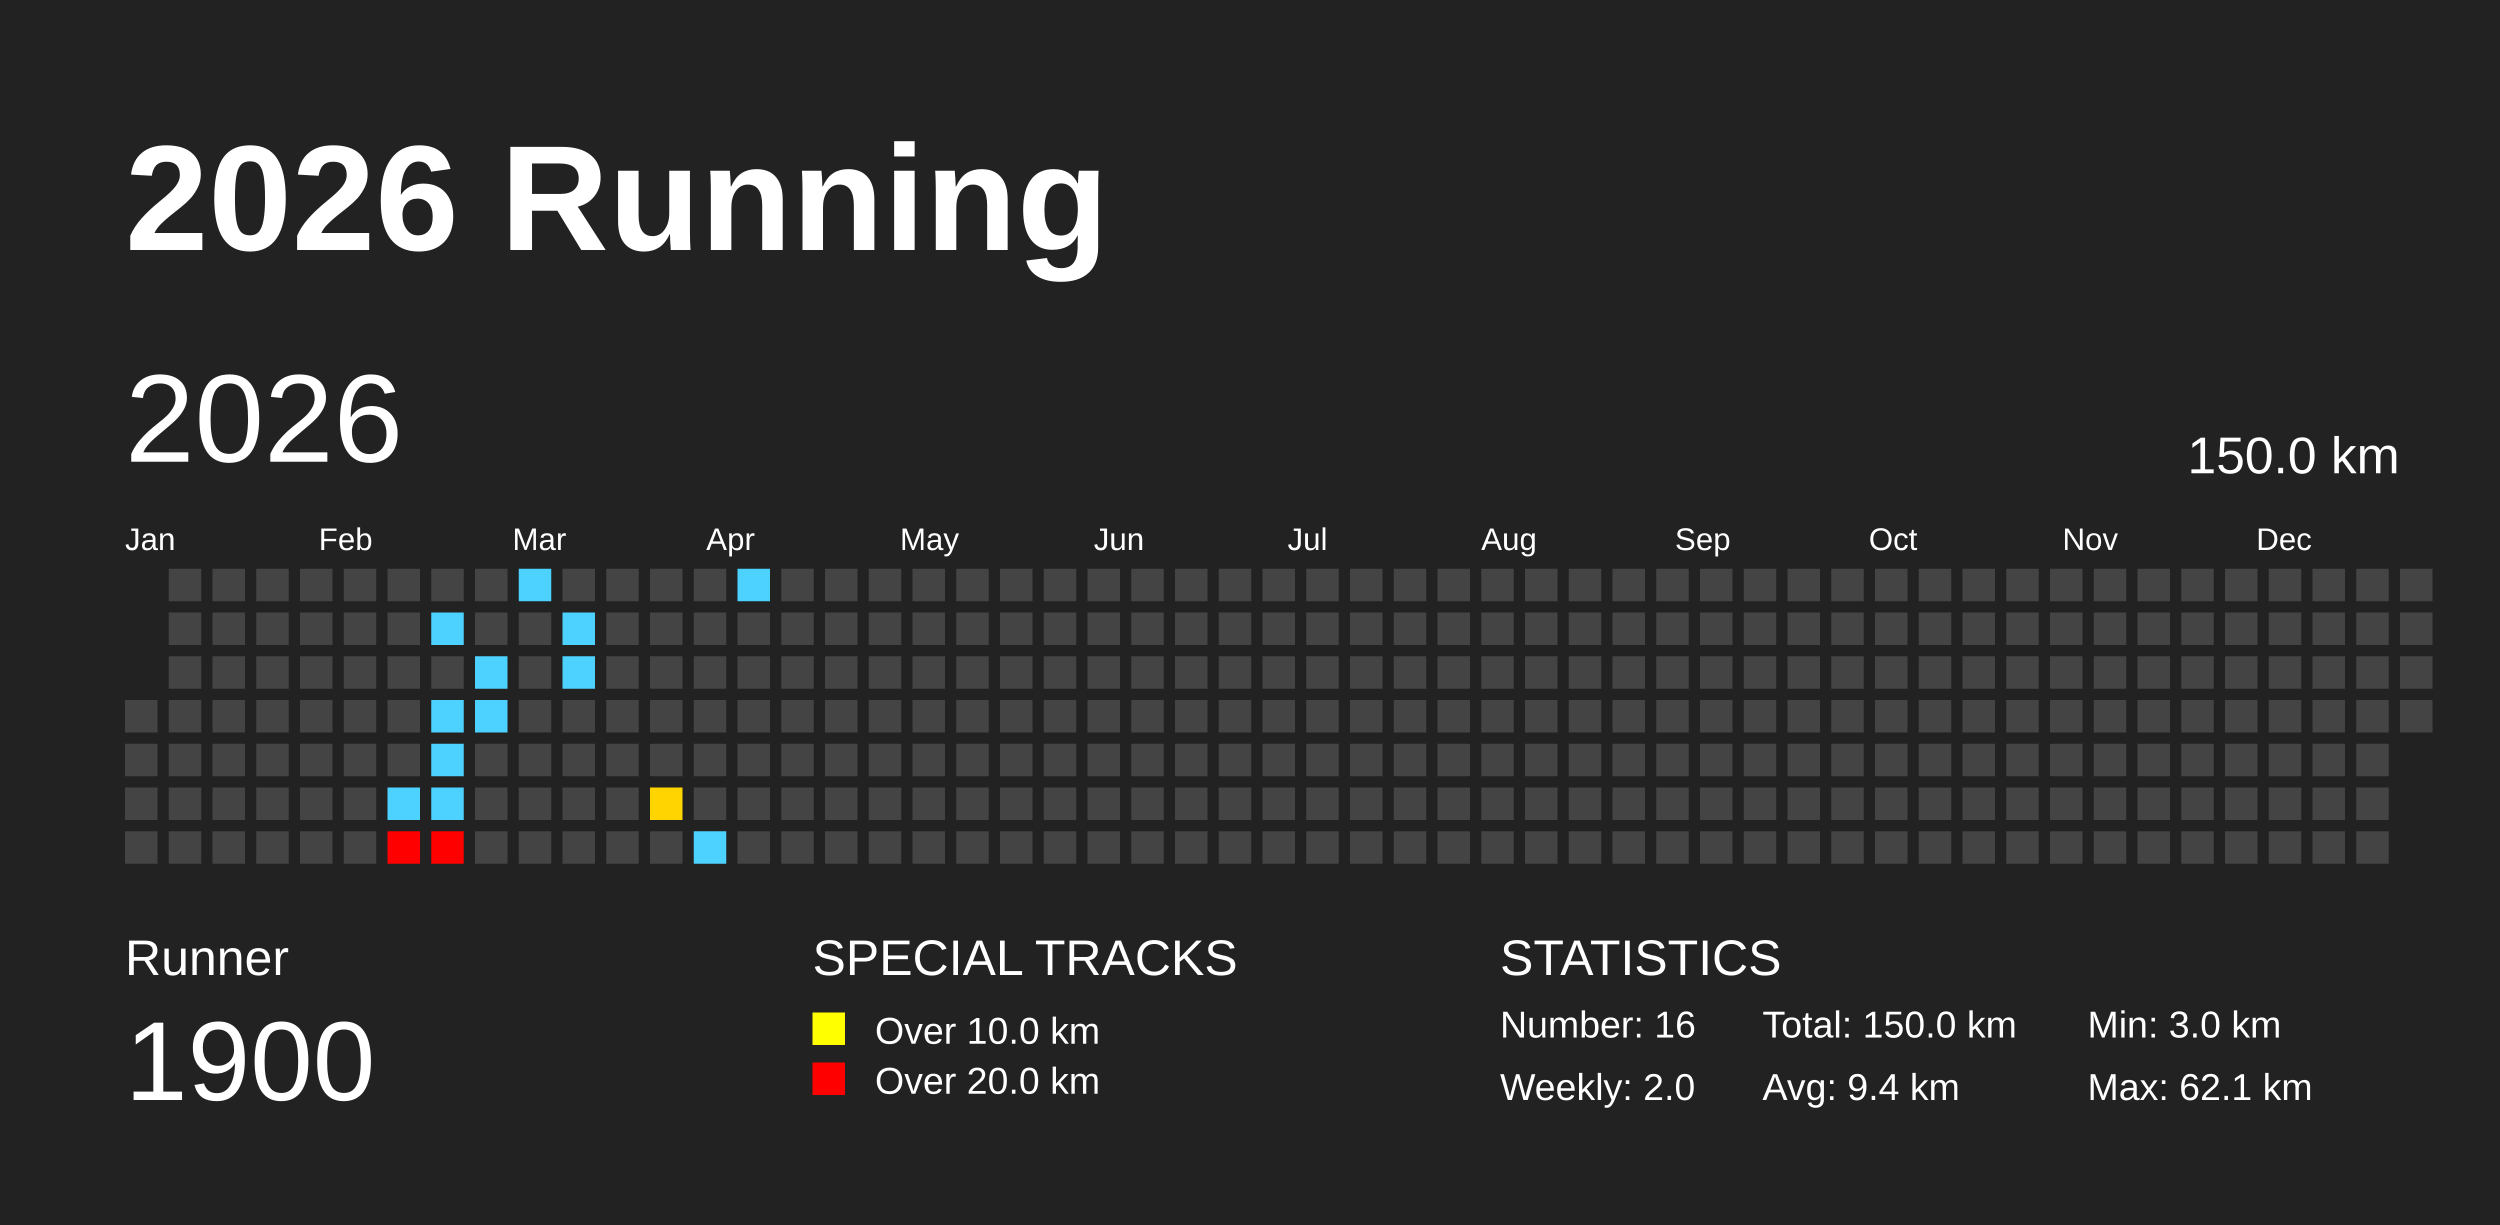
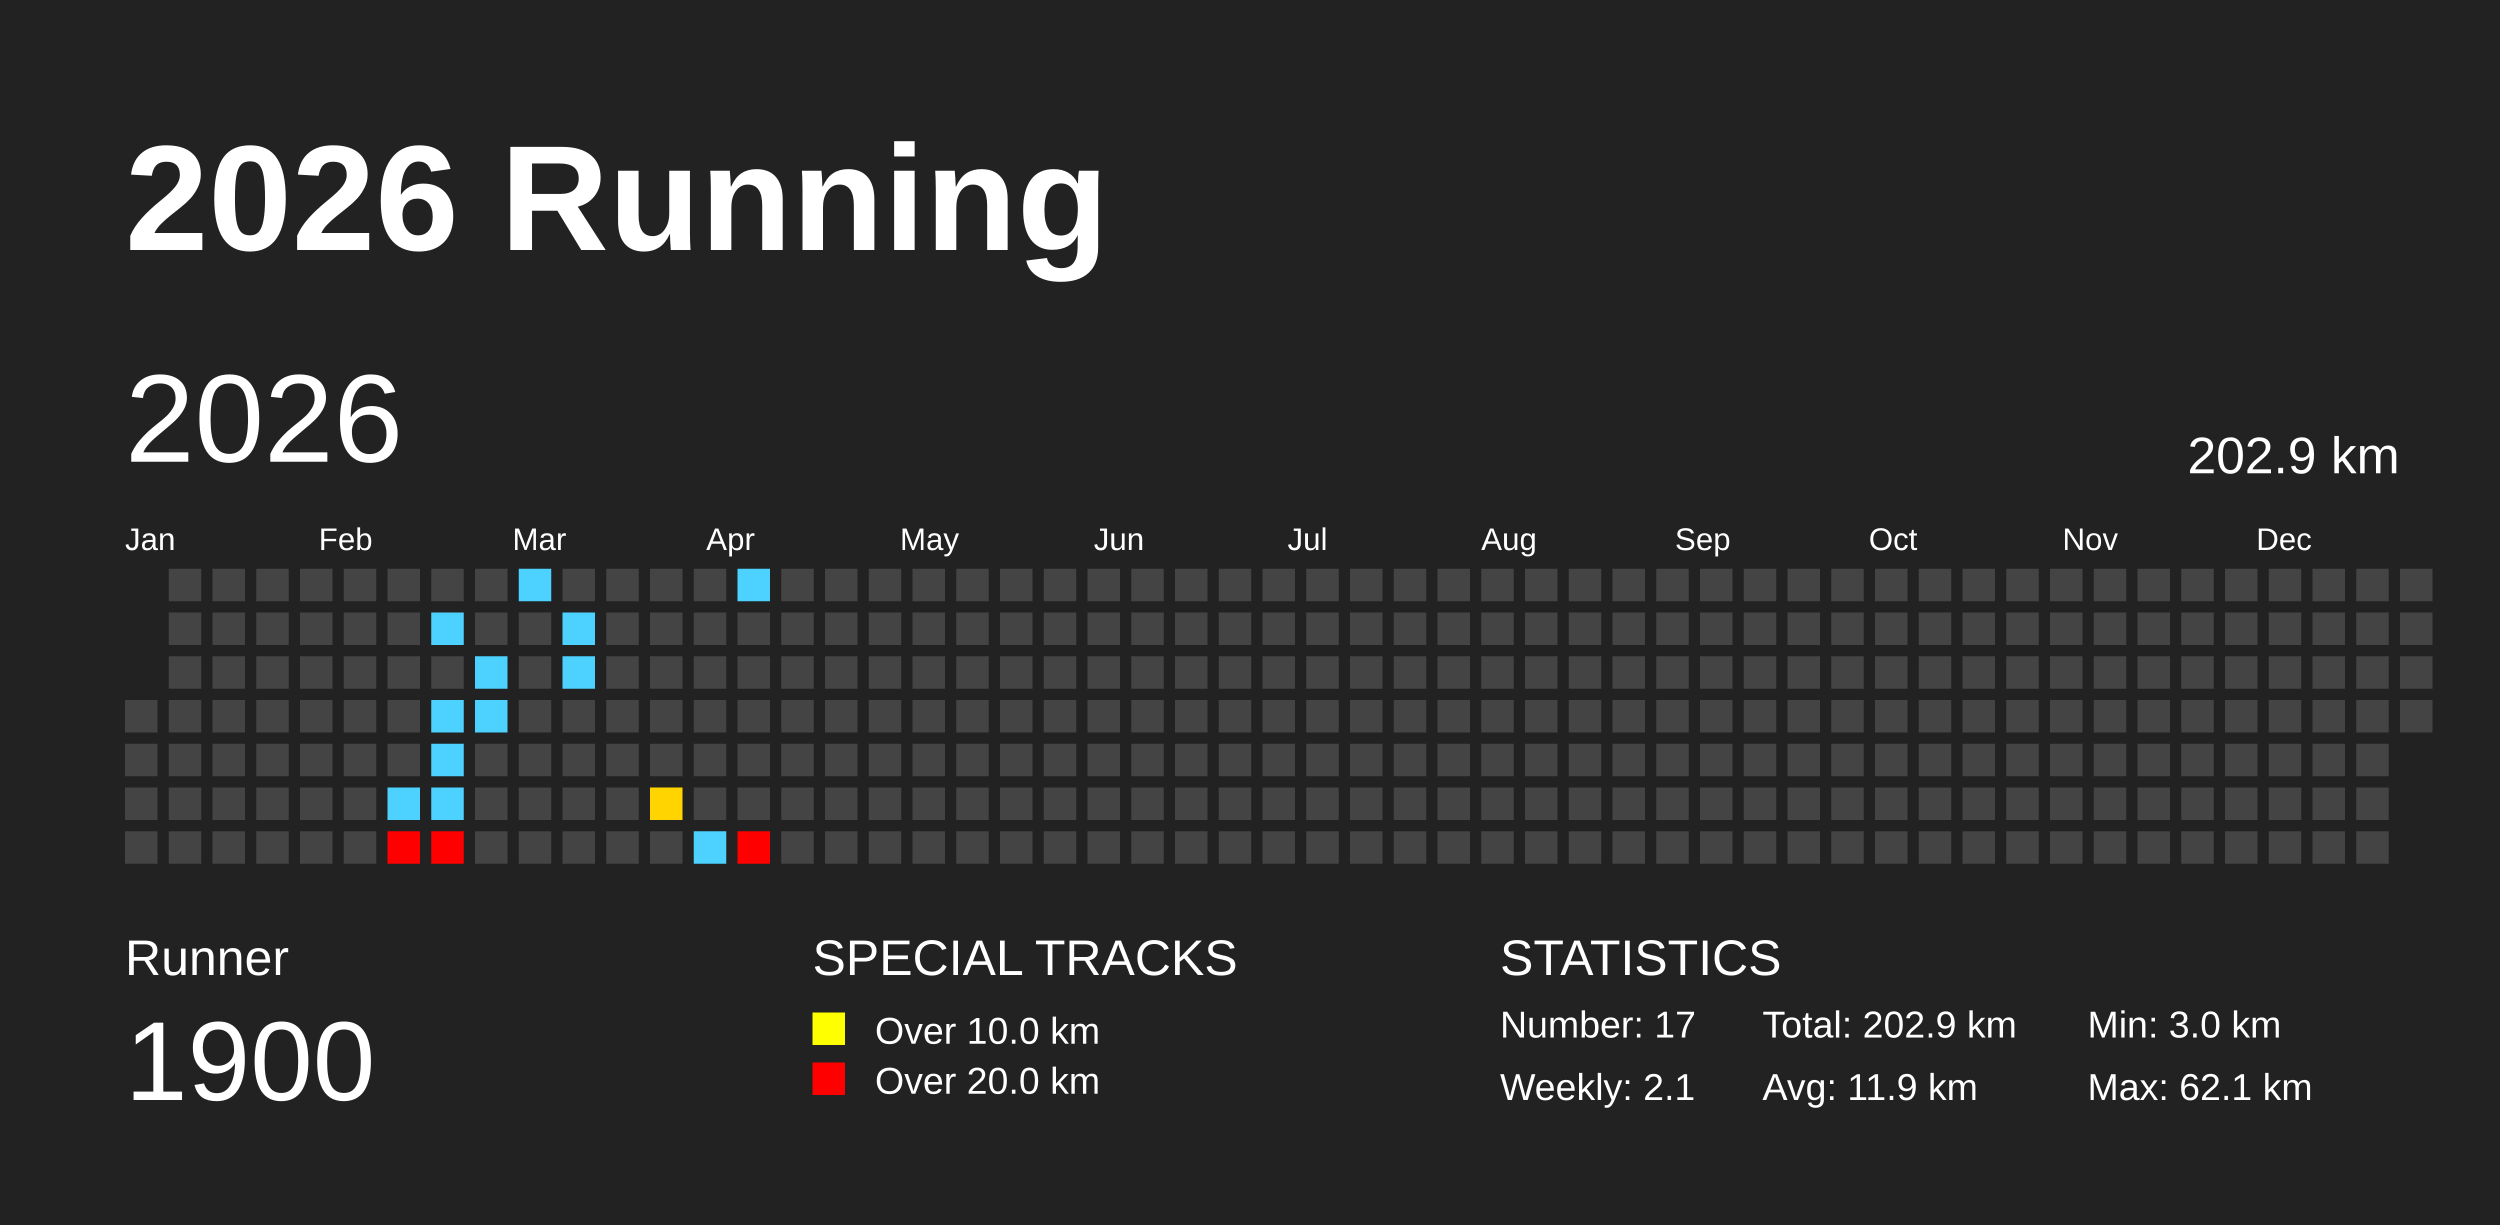
<svg xmlns="http://www.w3.org/2000/svg" baseProfile="full" height="98mm" version="1.1" viewBox="0,0,200,98" width="200mm">
  <defs />
  <rect fill="#222222" height="98" width="200" x="0" y="0" />
  <text fill="#FFFFFF" style="font-size:12px; font-family:Arial; font-weight:bold;" x="10" y="20">2026 Running</text>
  <text fill="#FFFFFF" style="font-size:4px; font-family:Arial" x="10" y="78">Runner</text>
  <text fill="#FFFFFF" style="font-size:9px; font-family:Arial" x="10" y="88">1900</text>
  <text fill="#FFFFFF" style="font-size:4px; font-family:Arial" x="65" y="78">SPECIAL TRACKS</text>
  <rect fill="yellow" height="2.6" width="2.6" x="65" y="81" />
  <text fill="#FFFFFF" style="font-size:3px; font-family:Arial" x="70" y="83.5">Over 10.0 km</text>
  <rect fill="red" height="2.6" width="2.6" x="65" y="85" />
  <text fill="#FFFFFF" style="font-size:3px; font-family:Arial" x="70" y="87.5">Over 20.0 km</text>
  <text fill="#FFFFFF" style="font-size:4px; font-family:Arial" x="120" y="78">STATISTICS</text>
-   <text fill="#FFFFFF" style="font-size:3px; font-family:Arial" x="120" y="83">Number: 16</text>
-   <text fill="#FFFFFF" style="font-size:3px; font-family:Arial" x="120" y="88">Weekly: 2.0</text>
-   <text fill="#FFFFFF" style="font-size:3px; font-family:Arial" x="141" y="83">Total: 150.0 km</text>
-   <text fill="#FFFFFF" style="font-size:3px; font-family:Arial" x="141" y="88">Avg: 9.4 km</text>
+   <text fill="#FFFFFF" style="font-size:3px; font-family:Arial" x="120" y="83">Number: 17</text>
+   <text fill="#FFFFFF" style="font-size:3px; font-family:Arial" x="120" y="88">Weekly: 2.1</text>
+   <text fill="#FFFFFF" style="font-size:3px; font-family:Arial" x="141" y="83">Total: 202.9 km</text>
+   <text fill="#FFFFFF" style="font-size:3px; font-family:Arial" x="141" y="88">Avg: 11.9 km</text>
  <text fill="#FFFFFF" style="font-size:3px; font-family:Arial" x="167" y="83">Min: 3.0 km</text>
  <text fill="#FFFFFF" style="font-size:3px; font-family:Arial" x="167" y="88">Max: 62.1 km</text>
  <text dominant-baseline="hanging" fill="#FFFFFF" style="font-size:10.0px; font-family:Arial;" x="10" y="30">2026</text>
-   <text dominant-baseline="hanging" fill="#FFFFFF" style="font-size:4.125px; font-family:Arial;" x="175" y="35">150.0 km</text>
+   <text dominant-baseline="hanging" fill="#FFFFFF" style="font-size:4.125px; font-family:Arial;" x="175" y="35">202.9 km</text>
  <text fill="#FFFFFF" style="font-size:2.5px; font-family:Arial" x="10.0" y="44">Jan</text>
  <text fill="#FFFFFF" style="font-size:2.5px; font-family:Arial" x="25.5" y="44">Feb</text>
  <text fill="#FFFFFF" style="font-size:2.5px; font-family:Arial" x="41.0" y="44">Mar</text>
  <text fill="#FFFFFF" style="font-size:2.5px; font-family:Arial" x="56.5" y="44">Apr</text>
  <text fill="#FFFFFF" style="font-size:2.5px; font-family:Arial" x="72.0" y="44">May</text>
  <text fill="#FFFFFF" style="font-size:2.5px; font-family:Arial" x="87.5" y="44">Jun</text>
  <text fill="#FFFFFF" style="font-size:2.5px; font-family:Arial" x="103.0" y="44">Jul</text>
  <text fill="#FFFFFF" style="font-size:2.5px; font-family:Arial" x="118.5" y="44">Aug</text>
  <text fill="#FFFFFF" style="font-size:2.5px; font-family:Arial" x="134.0" y="44">Sep</text>
  <text fill="#FFFFFF" style="font-size:2.5px; font-family:Arial" x="149.5" y="44">Oct</text>
  <text fill="#FFFFFF" style="font-size:2.5px; font-family:Arial" x="165.0" y="44">Nov</text>
  <text fill="#FFFFFF" style="font-size:2.5px; font-family:Arial" x="180.5" y="44">Dec</text>
  <rect fill="#444444" height="2.6" width="2.6" x="10.0" y="56.0" />
  <rect fill="#444444" height="2.6" width="2.6" x="10.0" y="59.5" />
  <rect fill="#444444" height="2.6" width="2.6" x="10.0" y="63.0" />
  <rect fill="#444444" height="2.6" width="2.6" x="10.0" y="66.5" />
  <rect fill="#444444" height="2.6" width="2.6" x="13.5" y="45.5" />
  <rect fill="#444444" height="2.6" width="2.6" x="13.5" y="49.0" />
  <rect fill="#444444" height="2.6" width="2.6" x="13.5" y="52.5" />
  <rect fill="#444444" height="2.6" width="2.6" x="13.5" y="56.0" />
  <rect fill="#444444" height="2.6" width="2.6" x="13.5" y="59.5" />
  <rect fill="#444444" height="2.6" width="2.6" x="13.5" y="63.0" />
  <rect fill="#444444" height="2.6" width="2.6" x="13.5" y="66.5" />
  <rect fill="#444444" height="2.6" width="2.6" x="17.0" y="45.5" />
  <rect fill="#444444" height="2.6" width="2.6" x="17.0" y="49.0" />
  <rect fill="#444444" height="2.6" width="2.6" x="17.0" y="52.5" />
  <rect fill="#444444" height="2.6" width="2.6" x="17.0" y="56.0" />
  <rect fill="#444444" height="2.6" width="2.6" x="17.0" y="59.5" />
  <rect fill="#444444" height="2.6" width="2.6" x="17.0" y="63.0" />
  <rect fill="#444444" height="2.6" width="2.6" x="17.0" y="66.5" />
  <rect fill="#444444" height="2.6" width="2.6" x="20.5" y="45.5" />
  <rect fill="#444444" height="2.6" width="2.6" x="20.5" y="49.0" />
  <rect fill="#444444" height="2.6" width="2.6" x="20.5" y="52.5" />
  <rect fill="#444444" height="2.6" width="2.6" x="20.5" y="56.0" />
  <rect fill="#444444" height="2.6" width="2.6" x="20.5" y="59.5" />
  <rect fill="#444444" height="2.6" width="2.6" x="20.5" y="63.0" />
  <rect fill="#444444" height="2.6" width="2.6" x="20.5" y="66.5" />
  <rect fill="#444444" height="2.6" width="2.6" x="24.0" y="45.5" />
  <rect fill="#444444" height="2.6" width="2.6" x="24.0" y="49.0" />
  <rect fill="#444444" height="2.6" width="2.6" x="24.0" y="52.5" />
  <rect fill="#444444" height="2.6" width="2.6" x="24.0" y="56.0" />
  <rect fill="#444444" height="2.6" width="2.6" x="24.0" y="59.5" />
  <rect fill="#444444" height="2.6" width="2.6" x="24.0" y="63.0" />
  <rect fill="#444444" height="2.6" width="2.6" x="24.0" y="66.5" />
  <rect fill="#444444" height="2.6" width="2.6" x="27.5" y="45.5" />
  <rect fill="#444444" height="2.6" width="2.6" x="27.5" y="49.0" />
  <rect fill="#444444" height="2.6" width="2.6" x="27.5" y="52.5" />
  <rect fill="#444444" height="2.6" width="2.6" x="27.5" y="56.0" />
  <rect fill="#444444" height="2.6" width="2.6" x="27.5" y="59.5" />
  <rect fill="#444444" height="2.6" width="2.6" x="27.5" y="63.0" />
  <rect fill="#444444" height="2.6" width="2.6" x="27.5" y="66.5" />
  <rect fill="#444444" height="2.6" width="2.6" x="31.0" y="45.5" />
  <rect fill="#444444" height="2.6" width="2.6" x="31.0" y="49.0" />
  <rect fill="#444444" height="2.6" width="2.6" x="31.0" y="52.5" />
  <rect fill="#444444" height="2.6" width="2.6" x="31.0" y="56.0" />
  <rect fill="#444444" height="2.6" width="2.6" x="31.0" y="59.5" />
  <rect fill="#4dd2ff" height="2.6" width="2.6" x="31.0" y="63.0" />
  <rect fill="red" height="2.6" width="2.6" x="31.0" y="66.5" />
  <rect fill="#444444" height="2.6" width="2.6" x="34.5" y="45.5" />
  <rect fill="#4dd2ff" height="2.6" width="2.6" x="34.5" y="49.0" />
  <rect fill="#444444" height="2.6" width="2.6" x="34.5" y="52.5" />
  <rect fill="#4dd2ff" height="2.6" width="2.6" x="34.5" y="56.0" />
  <rect fill="#4dd2ff" height="2.6" width="2.6" x="34.5" y="59.5" />
  <rect fill="#4dd2ff" height="2.6" width="2.6" x="34.5" y="63.0" />
  <rect fill="red" height="2.6" width="2.6" x="34.5" y="66.5" />
  <rect fill="#444444" height="2.6" width="2.6" x="38.0" y="45.5" />
  <rect fill="#444444" height="2.6" width="2.6" x="38.0" y="49.0" />
  <rect fill="#4dd2ff" height="2.6" width="2.6" x="38.0" y="52.5" />
  <rect fill="#4dd2ff" height="2.6" width="2.6" x="38.0" y="56.0" />
  <rect fill="#444444" height="2.6" width="2.6" x="38.0" y="59.5" />
  <rect fill="#444444" height="2.6" width="2.6" x="38.0" y="63.0" />
  <rect fill="#444444" height="2.6" width="2.6" x="38.0" y="66.5" />
  <rect fill="#4dd2ff" height="2.6" width="2.6" x="41.5" y="45.5" />
  <rect fill="#444444" height="2.6" width="2.6" x="41.5" y="49.0" />
  <rect fill="#444444" height="2.6" width="2.6" x="41.5" y="52.5" />
  <rect fill="#444444" height="2.6" width="2.6" x="41.5" y="56.0" />
  <rect fill="#444444" height="2.6" width="2.6" x="41.5" y="59.5" />
  <rect fill="#444444" height="2.6" width="2.6" x="41.5" y="63.0" />
  <rect fill="#444444" height="2.6" width="2.6" x="41.5" y="66.5" />
  <rect fill="#444444" height="2.6" width="2.6" x="45.0" y="45.5" />
  <rect fill="#4dd2ff" height="2.6" width="2.6" x="45.0" y="49.0" />
  <rect fill="#4dd2ff" height="2.6" width="2.6" x="45.0" y="52.5" />
  <rect fill="#444444" height="2.6" width="2.6" x="45.0" y="56.0" />
  <rect fill="#444444" height="2.6" width="2.6" x="45.0" y="59.5" />
  <rect fill="#444444" height="2.6" width="2.6" x="45.0" y="63.0" />
  <rect fill="#444444" height="2.6" width="2.6" x="45.0" y="66.5" />
  <rect fill="#444444" height="2.6" width="2.6" x="48.5" y="45.5" />
  <rect fill="#444444" height="2.6" width="2.6" x="48.5" y="49.0" />
  <rect fill="#444444" height="2.6" width="2.6" x="48.5" y="52.5" />
  <rect fill="#444444" height="2.6" width="2.6" x="48.5" y="56.0" />
  <rect fill="#444444" height="2.6" width="2.6" x="48.5" y="59.5" />
  <rect fill="#444444" height="2.6" width="2.6" x="48.5" y="63.0" />
  <rect fill="#444444" height="2.6" width="2.6" x="48.5" y="66.5" />
  <rect fill="#444444" height="2.6" width="2.6" x="52.0" y="45.5" />
  <rect fill="#444444" height="2.6" width="2.6" x="52.0" y="49.0" />
  <rect fill="#444444" height="2.6" width="2.6" x="52.0" y="52.5" />
  <rect fill="#444444" height="2.6" width="2.6" x="52.0" y="56.0" />
  <rect fill="#444444" height="2.6" width="2.6" x="52.0" y="59.5" />
  <rect fill="#ffd400" height="2.6" width="2.6" x="52.0" y="63.0" />
  <rect fill="#444444" height="2.6" width="2.6" x="52.0" y="66.5" />
  <rect fill="#444444" height="2.6" width="2.6" x="55.5" y="45.5" />
  <rect fill="#444444" height="2.6" width="2.6" x="55.5" y="49.0" />
  <rect fill="#444444" height="2.6" width="2.6" x="55.5" y="52.5" />
  <rect fill="#444444" height="2.6" width="2.6" x="55.5" y="56.0" />
  <rect fill="#444444" height="2.6" width="2.6" x="55.5" y="59.5" />
  <rect fill="#444444" height="2.6" width="2.6" x="55.5" y="63.0" />
  <rect fill="#4dd2ff" height="2.6" width="2.6" x="55.5" y="66.5" />
  <rect fill="#4dd2ff" height="2.6" width="2.6" x="59.0" y="45.5" />
  <rect fill="#444444" height="2.6" width="2.6" x="59.0" y="49.0" />
  <rect fill="#444444" height="2.6" width="2.6" x="59.0" y="52.5" />
  <rect fill="#444444" height="2.6" width="2.6" x="59.0" y="56.0" />
  <rect fill="#444444" height="2.6" width="2.6" x="59.0" y="59.5" />
  <rect fill="#444444" height="2.6" width="2.6" x="59.0" y="63.0" />
-   <rect fill="#444444" height="2.6" width="2.6" x="59.0" y="66.5" />
+   <rect fill="red" height="2.6" width="2.6" x="59.0" y="66.5" />
  <rect fill="#444444" height="2.6" width="2.6" x="62.5" y="45.5" />
  <rect fill="#444444" height="2.6" width="2.6" x="62.5" y="49.0" />
  <rect fill="#444444" height="2.6" width="2.6" x="62.5" y="52.5" />
  <rect fill="#444444" height="2.6" width="2.6" x="62.5" y="56.0" />
  <rect fill="#444444" height="2.6" width="2.6" x="62.5" y="59.5" />
  <rect fill="#444444" height="2.6" width="2.6" x="62.5" y="63.0" />
  <rect fill="#444444" height="2.6" width="2.6" x="62.5" y="66.5" />
  <rect fill="#444444" height="2.6" width="2.6" x="66.0" y="45.5" />
  <rect fill="#444444" height="2.6" width="2.6" x="66.0" y="49.0" />
  <rect fill="#444444" height="2.6" width="2.6" x="66.0" y="52.5" />
  <rect fill="#444444" height="2.6" width="2.6" x="66.0" y="56.0" />
  <rect fill="#444444" height="2.6" width="2.6" x="66.0" y="59.5" />
  <rect fill="#444444" height="2.6" width="2.6" x="66.0" y="63.0" />
  <rect fill="#444444" height="2.6" width="2.6" x="66.0" y="66.5" />
  <rect fill="#444444" height="2.6" width="2.6" x="69.5" y="45.5" />
  <rect fill="#444444" height="2.6" width="2.6" x="69.5" y="49.0" />
  <rect fill="#444444" height="2.6" width="2.6" x="69.5" y="52.5" />
  <rect fill="#444444" height="2.6" width="2.6" x="69.5" y="56.0" />
  <rect fill="#444444" height="2.6" width="2.6" x="69.5" y="59.5" />
  <rect fill="#444444" height="2.6" width="2.6" x="69.5" y="63.0" />
  <rect fill="#444444" height="2.6" width="2.6" x="69.5" y="66.5" />
  <rect fill="#444444" height="2.6" width="2.6" x="73.0" y="45.5" />
  <rect fill="#444444" height="2.6" width="2.6" x="73.0" y="49.0" />
  <rect fill="#444444" height="2.6" width="2.6" x="73.0" y="52.5" />
  <rect fill="#444444" height="2.6" width="2.6" x="73.0" y="56.0" />
  <rect fill="#444444" height="2.6" width="2.6" x="73.0" y="59.5" />
  <rect fill="#444444" height="2.6" width="2.6" x="73.0" y="63.0" />
  <rect fill="#444444" height="2.6" width="2.6" x="73.0" y="66.5" />
  <rect fill="#444444" height="2.6" width="2.6" x="76.5" y="45.5" />
  <rect fill="#444444" height="2.6" width="2.6" x="76.5" y="49.0" />
  <rect fill="#444444" height="2.6" width="2.6" x="76.5" y="52.5" />
  <rect fill="#444444" height="2.6" width="2.6" x="76.5" y="56.0" />
  <rect fill="#444444" height="2.6" width="2.6" x="76.5" y="59.5" />
  <rect fill="#444444" height="2.6" width="2.6" x="76.5" y="63.0" />
  <rect fill="#444444" height="2.6" width="2.6" x="76.5" y="66.5" />
  <rect fill="#444444" height="2.6" width="2.6" x="80.0" y="45.5" />
  <rect fill="#444444" height="2.6" width="2.6" x="80.0" y="49.0" />
  <rect fill="#444444" height="2.6" width="2.6" x="80.0" y="52.5" />
  <rect fill="#444444" height="2.6" width="2.6" x="80.0" y="56.0" />
  <rect fill="#444444" height="2.6" width="2.6" x="80.0" y="59.5" />
  <rect fill="#444444" height="2.6" width="2.6" x="80.0" y="63.0" />
  <rect fill="#444444" height="2.6" width="2.6" x="80.0" y="66.5" />
  <rect fill="#444444" height="2.6" width="2.6" x="83.5" y="45.5" />
  <rect fill="#444444" height="2.6" width="2.6" x="83.5" y="49.0" />
  <rect fill="#444444" height="2.6" width="2.6" x="83.5" y="52.5" />
  <rect fill="#444444" height="2.6" width="2.6" x="83.5" y="56.0" />
  <rect fill="#444444" height="2.6" width="2.6" x="83.5" y="59.5" />
  <rect fill="#444444" height="2.6" width="2.6" x="83.5" y="63.0" />
  <rect fill="#444444" height="2.6" width="2.6" x="83.5" y="66.5" />
  <rect fill="#444444" height="2.6" width="2.6" x="87.0" y="45.5" />
  <rect fill="#444444" height="2.6" width="2.6" x="87.0" y="49.0" />
  <rect fill="#444444" height="2.6" width="2.6" x="87.0" y="52.5" />
  <rect fill="#444444" height="2.6" width="2.6" x="87.0" y="56.0" />
  <rect fill="#444444" height="2.6" width="2.6" x="87.0" y="59.5" />
  <rect fill="#444444" height="2.6" width="2.6" x="87.0" y="63.0" />
  <rect fill="#444444" height="2.6" width="2.6" x="87.0" y="66.5" />
  <rect fill="#444444" height="2.6" width="2.6" x="90.5" y="45.5" />
  <rect fill="#444444" height="2.6" width="2.6" x="90.5" y="49.0" />
  <rect fill="#444444" height="2.6" width="2.6" x="90.5" y="52.5" />
  <rect fill="#444444" height="2.6" width="2.6" x="90.5" y="56.0" />
  <rect fill="#444444" height="2.6" width="2.6" x="90.5" y="59.5" />
  <rect fill="#444444" height="2.6" width="2.6" x="90.5" y="63.0" />
  <rect fill="#444444" height="2.6" width="2.6" x="90.5" y="66.5" />
  <rect fill="#444444" height="2.6" width="2.6" x="94.0" y="45.5" />
  <rect fill="#444444" height="2.6" width="2.6" x="94.0" y="49.0" />
  <rect fill="#444444" height="2.6" width="2.6" x="94.0" y="52.5" />
  <rect fill="#444444" height="2.6" width="2.6" x="94.0" y="56.0" />
  <rect fill="#444444" height="2.6" width="2.6" x="94.0" y="59.5" />
  <rect fill="#444444" height="2.6" width="2.6" x="94.0" y="63.0" />
  <rect fill="#444444" height="2.6" width="2.6" x="94.0" y="66.5" />
  <rect fill="#444444" height="2.6" width="2.6" x="97.5" y="45.5" />
  <rect fill="#444444" height="2.6" width="2.6" x="97.5" y="49.0" />
  <rect fill="#444444" height="2.6" width="2.6" x="97.5" y="52.5" />
  <rect fill="#444444" height="2.6" width="2.6" x="97.5" y="56.0" />
  <rect fill="#444444" height="2.6" width="2.6" x="97.5" y="59.5" />
  <rect fill="#444444" height="2.6" width="2.6" x="97.5" y="63.0" />
  <rect fill="#444444" height="2.6" width="2.6" x="97.5" y="66.5" />
  <rect fill="#444444" height="2.6" width="2.6" x="101.0" y="45.5" />
  <rect fill="#444444" height="2.6" width="2.6" x="101.0" y="49.0" />
  <rect fill="#444444" height="2.6" width="2.6" x="101.0" y="52.5" />
  <rect fill="#444444" height="2.6" width="2.6" x="101.0" y="56.0" />
  <rect fill="#444444" height="2.6" width="2.6" x="101.0" y="59.5" />
  <rect fill="#444444" height="2.6" width="2.6" x="101.0" y="63.0" />
  <rect fill="#444444" height="2.6" width="2.6" x="101.0" y="66.5" />
  <rect fill="#444444" height="2.6" width="2.6" x="104.5" y="45.5" />
  <rect fill="#444444" height="2.6" width="2.6" x="104.5" y="49.0" />
  <rect fill="#444444" height="2.6" width="2.6" x="104.5" y="52.5" />
  <rect fill="#444444" height="2.6" width="2.6" x="104.5" y="56.0" />
  <rect fill="#444444" height="2.6" width="2.6" x="104.5" y="59.5" />
  <rect fill="#444444" height="2.6" width="2.6" x="104.5" y="63.0" />
  <rect fill="#444444" height="2.6" width="2.6" x="104.5" y="66.5" />
  <rect fill="#444444" height="2.6" width="2.6" x="108.0" y="45.5" />
  <rect fill="#444444" height="2.6" width="2.6" x="108.0" y="49.0" />
  <rect fill="#444444" height="2.6" width="2.6" x="108.0" y="52.5" />
  <rect fill="#444444" height="2.6" width="2.6" x="108.0" y="56.0" />
  <rect fill="#444444" height="2.6" width="2.6" x="108.0" y="59.5" />
  <rect fill="#444444" height="2.6" width="2.6" x="108.0" y="63.0" />
  <rect fill="#444444" height="2.6" width="2.6" x="108.0" y="66.5" />
  <rect fill="#444444" height="2.6" width="2.6" x="111.5" y="45.5" />
  <rect fill="#444444" height="2.6" width="2.6" x="111.5" y="49.0" />
  <rect fill="#444444" height="2.6" width="2.6" x="111.5" y="52.5" />
  <rect fill="#444444" height="2.6" width="2.6" x="111.5" y="56.0" />
  <rect fill="#444444" height="2.6" width="2.6" x="111.5" y="59.5" />
  <rect fill="#444444" height="2.6" width="2.6" x="111.5" y="63.0" />
  <rect fill="#444444" height="2.6" width="2.6" x="111.5" y="66.5" />
  <rect fill="#444444" height="2.6" width="2.6" x="115.0" y="45.5" />
  <rect fill="#444444" height="2.6" width="2.6" x="115.0" y="49.0" />
  <rect fill="#444444" height="2.6" width="2.6" x="115.0" y="52.5" />
  <rect fill="#444444" height="2.6" width="2.6" x="115.0" y="56.0" />
  <rect fill="#444444" height="2.6" width="2.6" x="115.0" y="59.5" />
  <rect fill="#444444" height="2.6" width="2.6" x="115.0" y="63.0" />
  <rect fill="#444444" height="2.6" width="2.6" x="115.0" y="66.5" />
  <rect fill="#444444" height="2.6" width="2.6" x="118.5" y="45.5" />
  <rect fill="#444444" height="2.6" width="2.6" x="118.5" y="49.0" />
  <rect fill="#444444" height="2.6" width="2.6" x="118.5" y="52.5" />
  <rect fill="#444444" height="2.6" width="2.6" x="118.5" y="56.0" />
  <rect fill="#444444" height="2.6" width="2.6" x="118.5" y="59.5" />
  <rect fill="#444444" height="2.6" width="2.6" x="118.5" y="63.0" />
  <rect fill="#444444" height="2.6" width="2.6" x="118.5" y="66.5" />
  <rect fill="#444444" height="2.6" width="2.6" x="122.0" y="45.5" />
  <rect fill="#444444" height="2.6" width="2.6" x="122.0" y="49.0" />
  <rect fill="#444444" height="2.6" width="2.6" x="122.0" y="52.5" />
  <rect fill="#444444" height="2.6" width="2.6" x="122.0" y="56.0" />
  <rect fill="#444444" height="2.6" width="2.6" x="122.0" y="59.5" />
  <rect fill="#444444" height="2.6" width="2.6" x="122.0" y="63.0" />
  <rect fill="#444444" height="2.6" width="2.6" x="122.0" y="66.5" />
  <rect fill="#444444" height="2.6" width="2.6" x="125.5" y="45.5" />
  <rect fill="#444444" height="2.6" width="2.6" x="125.5" y="49.0" />
  <rect fill="#444444" height="2.6" width="2.6" x="125.5" y="52.5" />
  <rect fill="#444444" height="2.6" width="2.6" x="125.5" y="56.0" />
  <rect fill="#444444" height="2.6" width="2.6" x="125.5" y="59.5" />
  <rect fill="#444444" height="2.6" width="2.6" x="125.5" y="63.0" />
  <rect fill="#444444" height="2.6" width="2.6" x="125.5" y="66.5" />
  <rect fill="#444444" height="2.6" width="2.6" x="129.0" y="45.5" />
  <rect fill="#444444" height="2.6" width="2.6" x="129.0" y="49.0" />
  <rect fill="#444444" height="2.6" width="2.6" x="129.0" y="52.5" />
  <rect fill="#444444" height="2.6" width="2.6" x="129.0" y="56.0" />
  <rect fill="#444444" height="2.6" width="2.6" x="129.0" y="59.5" />
  <rect fill="#444444" height="2.6" width="2.6" x="129.0" y="63.0" />
  <rect fill="#444444" height="2.6" width="2.6" x="129.0" y="66.5" />
  <rect fill="#444444" height="2.6" width="2.6" x="132.5" y="45.5" />
  <rect fill="#444444" height="2.6" width="2.6" x="132.5" y="49.0" />
  <rect fill="#444444" height="2.6" width="2.6" x="132.5" y="52.5" />
  <rect fill="#444444" height="2.6" width="2.6" x="132.5" y="56.0" />
  <rect fill="#444444" height="2.6" width="2.6" x="132.5" y="59.5" />
  <rect fill="#444444" height="2.6" width="2.6" x="132.5" y="63.0" />
  <rect fill="#444444" height="2.6" width="2.6" x="132.5" y="66.5" />
  <rect fill="#444444" height="2.6" width="2.6" x="136.0" y="45.5" />
  <rect fill="#444444" height="2.6" width="2.6" x="136.0" y="49.0" />
  <rect fill="#444444" height="2.6" width="2.6" x="136.0" y="52.5" />
  <rect fill="#444444" height="2.6" width="2.6" x="136.0" y="56.0" />
  <rect fill="#444444" height="2.6" width="2.6" x="136.0" y="59.5" />
  <rect fill="#444444" height="2.6" width="2.6" x="136.0" y="63.0" />
  <rect fill="#444444" height="2.6" width="2.6" x="136.0" y="66.5" />
  <rect fill="#444444" height="2.6" width="2.6" x="139.5" y="45.5" />
  <rect fill="#444444" height="2.6" width="2.6" x="139.5" y="49.0" />
  <rect fill="#444444" height="2.6" width="2.6" x="139.5" y="52.5" />
  <rect fill="#444444" height="2.6" width="2.6" x="139.5" y="56.0" />
  <rect fill="#444444" height="2.6" width="2.6" x="139.5" y="59.5" />
  <rect fill="#444444" height="2.6" width="2.6" x="139.5" y="63.0" />
  <rect fill="#444444" height="2.6" width="2.6" x="139.5" y="66.5" />
  <rect fill="#444444" height="2.6" width="2.6" x="143.0" y="45.5" />
  <rect fill="#444444" height="2.6" width="2.6" x="143.0" y="49.0" />
  <rect fill="#444444" height="2.6" width="2.6" x="143.0" y="52.5" />
  <rect fill="#444444" height="2.6" width="2.6" x="143.0" y="56.0" />
  <rect fill="#444444" height="2.6" width="2.6" x="143.0" y="59.5" />
  <rect fill="#444444" height="2.6" width="2.6" x="143.0" y="63.0" />
  <rect fill="#444444" height="2.6" width="2.6" x="143.0" y="66.5" />
  <rect fill="#444444" height="2.6" width="2.6" x="146.5" y="45.5" />
  <rect fill="#444444" height="2.6" width="2.6" x="146.5" y="49.0" />
  <rect fill="#444444" height="2.6" width="2.6" x="146.5" y="52.5" />
  <rect fill="#444444" height="2.6" width="2.6" x="146.5" y="56.0" />
  <rect fill="#444444" height="2.6" width="2.6" x="146.5" y="59.5" />
  <rect fill="#444444" height="2.6" width="2.6" x="146.5" y="63.0" />
  <rect fill="#444444" height="2.6" width="2.6" x="146.5" y="66.5" />
  <rect fill="#444444" height="2.6" width="2.6" x="150.0" y="45.5" />
  <rect fill="#444444" height="2.6" width="2.6" x="150.0" y="49.0" />
  <rect fill="#444444" height="2.6" width="2.6" x="150.0" y="52.5" />
  <rect fill="#444444" height="2.6" width="2.6" x="150.0" y="56.0" />
  <rect fill="#444444" height="2.6" width="2.6" x="150.0" y="59.5" />
  <rect fill="#444444" height="2.6" width="2.6" x="150.0" y="63.0" />
  <rect fill="#444444" height="2.6" width="2.6" x="150.0" y="66.5" />
  <rect fill="#444444" height="2.6" width="2.6" x="153.5" y="45.5" />
  <rect fill="#444444" height="2.6" width="2.6" x="153.5" y="49.0" />
  <rect fill="#444444" height="2.6" width="2.6" x="153.5" y="52.5" />
  <rect fill="#444444" height="2.6" width="2.6" x="153.5" y="56.0" />
  <rect fill="#444444" height="2.6" width="2.6" x="153.5" y="59.5" />
  <rect fill="#444444" height="2.6" width="2.6" x="153.5" y="63.0" />
  <rect fill="#444444" height="2.6" width="2.6" x="153.5" y="66.5" />
  <rect fill="#444444" height="2.6" width="2.6" x="157.0" y="45.5" />
  <rect fill="#444444" height="2.6" width="2.6" x="157.0" y="49.0" />
  <rect fill="#444444" height="2.6" width="2.6" x="157.0" y="52.5" />
  <rect fill="#444444" height="2.6" width="2.6" x="157.0" y="56.0" />
  <rect fill="#444444" height="2.6" width="2.6" x="157.0" y="59.5" />
  <rect fill="#444444" height="2.6" width="2.6" x="157.0" y="63.0" />
  <rect fill="#444444" height="2.6" width="2.6" x="157.0" y="66.5" />
  <rect fill="#444444" height="2.6" width="2.6" x="160.5" y="45.5" />
  <rect fill="#444444" height="2.6" width="2.6" x="160.5" y="49.0" />
  <rect fill="#444444" height="2.6" width="2.6" x="160.5" y="52.5" />
  <rect fill="#444444" height="2.6" width="2.6" x="160.5" y="56.0" />
  <rect fill="#444444" height="2.6" width="2.6" x="160.5" y="59.5" />
  <rect fill="#444444" height="2.6" width="2.6" x="160.5" y="63.0" />
  <rect fill="#444444" height="2.6" width="2.6" x="160.5" y="66.5" />
  <rect fill="#444444" height="2.6" width="2.6" x="164.0" y="45.5" />
  <rect fill="#444444" height="2.6" width="2.6" x="164.0" y="49.0" />
  <rect fill="#444444" height="2.6" width="2.6" x="164.0" y="52.5" />
  <rect fill="#444444" height="2.6" width="2.6" x="164.0" y="56.0" />
  <rect fill="#444444" height="2.6" width="2.6" x="164.0" y="59.5" />
  <rect fill="#444444" height="2.6" width="2.6" x="164.0" y="63.0" />
  <rect fill="#444444" height="2.6" width="2.6" x="164.0" y="66.5" />
  <rect fill="#444444" height="2.6" width="2.6" x="167.5" y="45.5" />
  <rect fill="#444444" height="2.6" width="2.6" x="167.5" y="49.0" />
  <rect fill="#444444" height="2.6" width="2.6" x="167.5" y="52.5" />
  <rect fill="#444444" height="2.6" width="2.6" x="167.5" y="56.0" />
  <rect fill="#444444" height="2.6" width="2.6" x="167.5" y="59.5" />
  <rect fill="#444444" height="2.6" width="2.6" x="167.5" y="63.0" />
  <rect fill="#444444" height="2.6" width="2.6" x="167.5" y="66.5" />
  <rect fill="#444444" height="2.6" width="2.6" x="171.0" y="45.5" />
  <rect fill="#444444" height="2.6" width="2.6" x="171.0" y="49.0" />
  <rect fill="#444444" height="2.6" width="2.6" x="171.0" y="52.5" />
  <rect fill="#444444" height="2.6" width="2.6" x="171.0" y="56.0" />
  <rect fill="#444444" height="2.6" width="2.6" x="171.0" y="59.5" />
  <rect fill="#444444" height="2.6" width="2.6" x="171.0" y="63.0" />
  <rect fill="#444444" height="2.6" width="2.6" x="171.0" y="66.5" />
  <rect fill="#444444" height="2.6" width="2.6" x="174.5" y="45.5" />
  <rect fill="#444444" height="2.6" width="2.6" x="174.5" y="49.0" />
  <rect fill="#444444" height="2.6" width="2.6" x="174.5" y="52.5" />
  <rect fill="#444444" height="2.6" width="2.6" x="174.5" y="56.0" />
  <rect fill="#444444" height="2.6" width="2.6" x="174.5" y="59.5" />
  <rect fill="#444444" height="2.6" width="2.6" x="174.5" y="63.0" />
  <rect fill="#444444" height="2.6" width="2.6" x="174.5" y="66.5" />
  <rect fill="#444444" height="2.6" width="2.6" x="178.0" y="45.5" />
  <rect fill="#444444" height="2.6" width="2.6" x="178.0" y="49.0" />
  <rect fill="#444444" height="2.6" width="2.6" x="178.0" y="52.5" />
  <rect fill="#444444" height="2.6" width="2.6" x="178.0" y="56.0" />
  <rect fill="#444444" height="2.6" width="2.6" x="178.0" y="59.5" />
  <rect fill="#444444" height="2.6" width="2.6" x="178.0" y="63.0" />
  <rect fill="#444444" height="2.6" width="2.6" x="178.0" y="66.5" />
  <rect fill="#444444" height="2.6" width="2.6" x="181.5" y="45.5" />
  <rect fill="#444444" height="2.6" width="2.6" x="181.5" y="49.0" />
  <rect fill="#444444" height="2.6" width="2.6" x="181.5" y="52.5" />
  <rect fill="#444444" height="2.6" width="2.6" x="181.5" y="56.0" />
  <rect fill="#444444" height="2.6" width="2.6" x="181.5" y="59.5" />
  <rect fill="#444444" height="2.6" width="2.6" x="181.5" y="63.0" />
  <rect fill="#444444" height="2.6" width="2.6" x="181.5" y="66.5" />
  <rect fill="#444444" height="2.6" width="2.6" x="185.0" y="45.5" />
  <rect fill="#444444" height="2.6" width="2.6" x="185.0" y="49.0" />
  <rect fill="#444444" height="2.6" width="2.6" x="185.0" y="52.5" />
  <rect fill="#444444" height="2.6" width="2.6" x="185.0" y="56.0" />
  <rect fill="#444444" height="2.6" width="2.6" x="185.0" y="59.5" />
  <rect fill="#444444" height="2.6" width="2.6" x="185.0" y="63.0" />
  <rect fill="#444444" height="2.6" width="2.6" x="185.0" y="66.5" />
  <rect fill="#444444" height="2.6" width="2.6" x="188.5" y="45.5" />
  <rect fill="#444444" height="2.6" width="2.6" x="188.5" y="49.0" />
  <rect fill="#444444" height="2.6" width="2.6" x="188.5" y="52.5" />
  <rect fill="#444444" height="2.6" width="2.6" x="188.5" y="56.0" />
  <rect fill="#444444" height="2.6" width="2.6" x="188.5" y="59.5" />
  <rect fill="#444444" height="2.6" width="2.6" x="188.5" y="63.0" />
  <rect fill="#444444" height="2.6" width="2.6" x="188.5" y="66.5" />
  <rect fill="#444444" height="2.6" width="2.6" x="192.0" y="45.5" />
  <rect fill="#444444" height="2.6" width="2.6" x="192.0" y="49.0" />
  <rect fill="#444444" height="2.6" width="2.6" x="192.0" y="52.5" />
  <rect fill="#444444" height="2.6" width="2.6" x="192.0" y="56.0" />
</svg>
